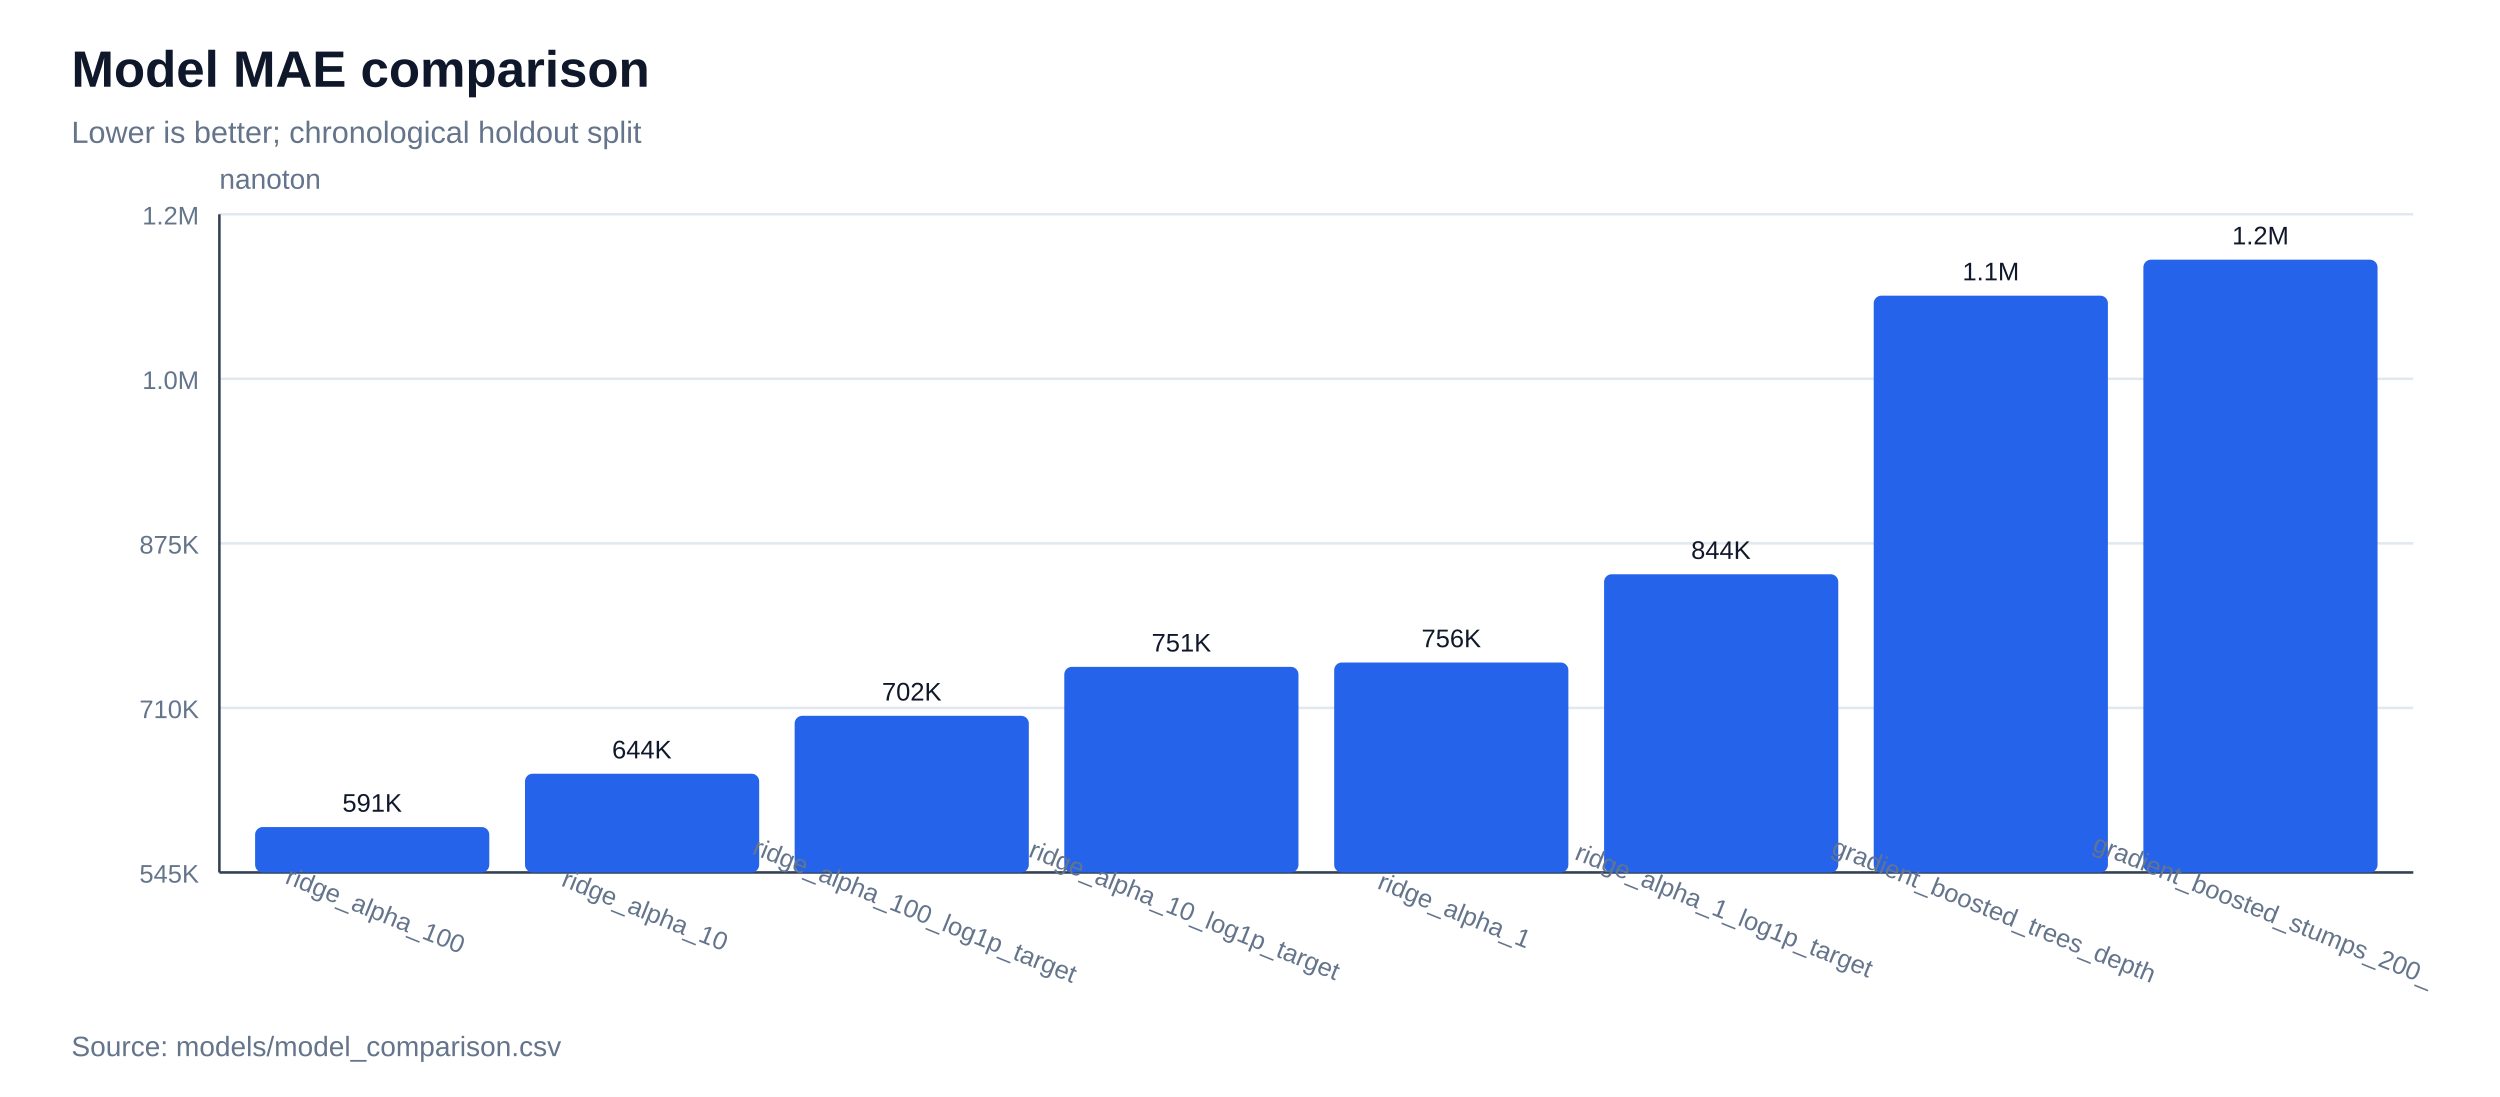
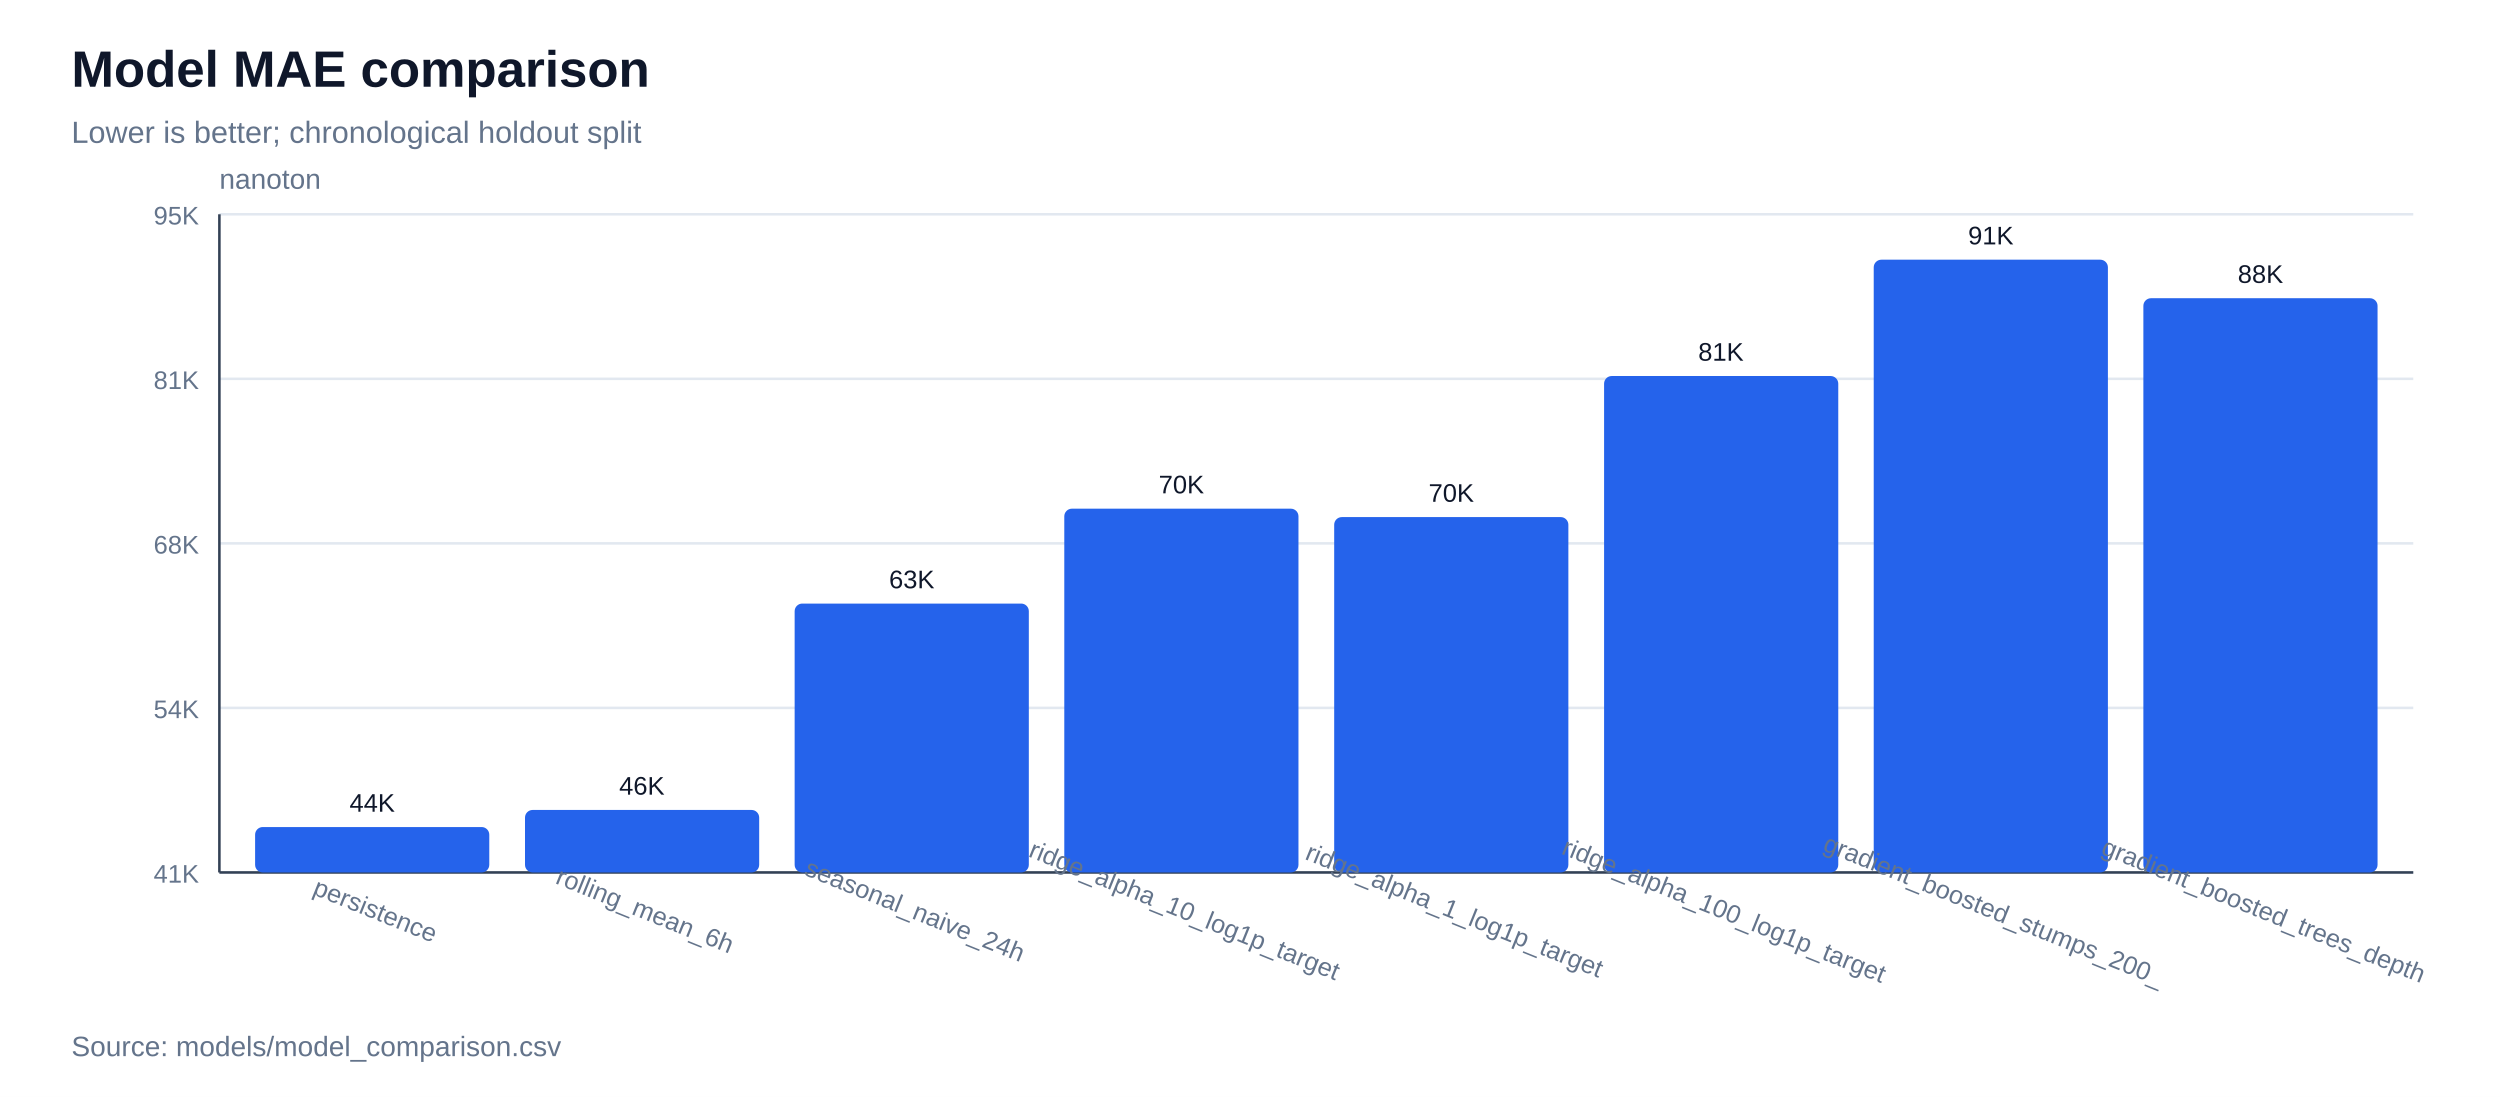
<svg xmlns="http://www.w3.org/2000/svg" width="980" height="430" viewBox="0 0 980 430">
  <rect width="100%" height="100%" fill="#ffffff" />
  <text x="28" y="34" font-family="Arial, sans-serif" font-size="20" font-weight="700" fill="#0f172a">Model MAE comparison</text>
  <text x="28" y="56" font-family="Arial, sans-serif" font-size="12" fill="#64748b">Lower is better; chronological holdout split</text>
  <line x1="86" y1="342.0" x2="946" y2="342.0" stroke="#e2e8f0" stroke-width="1" />
-   <text x="78" y="346.0" font-family="Arial, sans-serif" font-size="10" text-anchor="end" fill="#64748b">545K</text>
+   <text x="78" y="346.0" font-family="Arial, sans-serif" font-size="10" text-anchor="end" fill="#64748b">41K</text>
  <line x1="86" y1="277.5" x2="946" y2="277.5" stroke="#e2e8f0" stroke-width="1" />
-   <text x="78" y="281.5" font-family="Arial, sans-serif" font-size="10" text-anchor="end" fill="#64748b">710K</text>
+   <text x="78" y="281.5" font-family="Arial, sans-serif" font-size="10" text-anchor="end" fill="#64748b">54K</text>
  <line x1="86" y1="213.0" x2="946" y2="213.0" stroke="#e2e8f0" stroke-width="1" />
-   <text x="78" y="217.0" font-family="Arial, sans-serif" font-size="10" text-anchor="end" fill="#64748b">875K</text>
+   <text x="78" y="217.0" font-family="Arial, sans-serif" font-size="10" text-anchor="end" fill="#64748b">68K</text>
  <line x1="86" y1="148.5" x2="946" y2="148.5" stroke="#e2e8f0" stroke-width="1" />
-   <text x="78" y="152.5" font-family="Arial, sans-serif" font-size="10" text-anchor="end" fill="#64748b">1.0M</text>
+   <text x="78" y="152.5" font-family="Arial, sans-serif" font-size="10" text-anchor="end" fill="#64748b">81K</text>
  <line x1="86" y1="84.0" x2="946" y2="84.0" stroke="#e2e8f0" stroke-width="1" />
-   <text x="78" y="88.0" font-family="Arial, sans-serif" font-size="10" text-anchor="end" fill="#64748b">1.2M</text>
+   <text x="78" y="88.0" font-family="Arial, sans-serif" font-size="10" text-anchor="end" fill="#64748b">95K</text>
  <line x1="86" y1="342" x2="946" y2="342" stroke="#334155" stroke-width="1" />
  <line x1="86" y1="84" x2="86" y2="342" stroke="#334155" stroke-width="1" />
  <text x="86" y="74" font-family="Arial, sans-serif" font-size="11" fill="#64748b">nanoton</text>
  <rect x="100.0" y="324.2" width="91.8" height="17.8" fill="#2563eb" rx="3" />
-   <text x="145.9" y="318.2" font-family="Arial, sans-serif" font-size="10" text-anchor="middle" fill="#0f172a">591K</text>
-   <text x="145.9" y="360" font-family="Arial, sans-serif" font-size="10" text-anchor="middle" fill="#64748b" transform="rotate(22 145.9,360)">ridge_alpha_100</text>
-   <rect x="205.8" y="303.3" width="91.8" height="38.7" fill="#2563eb" rx="3" />
-   <text x="251.6" y="297.3" font-family="Arial, sans-serif" font-size="10" text-anchor="middle" fill="#0f172a">644K</text>
-   <text x="251.6" y="360" font-family="Arial, sans-serif" font-size="10" text-anchor="middle" fill="#64748b" transform="rotate(22 251.6,360)">ridge_alpha_10</text>
-   <rect x="311.5" y="280.6" width="91.8" height="61.4" fill="#2563eb" rx="3" />
-   <text x="357.4" y="274.6" font-family="Arial, sans-serif" font-size="10" text-anchor="middle" fill="#0f172a">702K</text>
-   <text x="357.4" y="360" font-family="Arial, sans-serif" font-size="10" text-anchor="middle" fill="#64748b" transform="rotate(22 357.4,360)">ridge_alpha_100_log1p_target</text>
-   <rect x="417.2" y="261.4" width="91.8" height="80.6" fill="#2563eb" rx="3" />
-   <text x="463.1" y="255.4" font-family="Arial, sans-serif" font-size="10" text-anchor="middle" fill="#0f172a">751K</text>
+   <text x="145.9" y="318.2" font-family="Arial, sans-serif" font-size="10" text-anchor="middle" fill="#0f172a">44K</text>
+   <text x="145.9" y="360" font-family="Arial, sans-serif" font-size="10" text-anchor="middle" fill="#64748b" transform="rotate(22 145.9,360)">persistence</text>
+   <rect x="205.8" y="317.5" width="91.8" height="24.5" fill="#2563eb" rx="3" />
+   <text x="251.6" y="311.5" font-family="Arial, sans-serif" font-size="10" text-anchor="middle" fill="#0f172a">46K</text>
+   <text x="251.6" y="360" font-family="Arial, sans-serif" font-size="10" text-anchor="middle" fill="#64748b" transform="rotate(22 251.6,360)">rolling_mean_6h</text>
+   <rect x="311.5" y="236.6" width="91.8" height="105.4" fill="#2563eb" rx="3" />
+   <text x="357.4" y="230.6" font-family="Arial, sans-serif" font-size="10" text-anchor="middle" fill="#0f172a">63K</text>
+   <text x="357.4" y="360" font-family="Arial, sans-serif" font-size="10" text-anchor="middle" fill="#64748b" transform="rotate(22 357.4,360)">seasonal_naive_24h</text>
+   <rect x="417.2" y="199.4" width="91.8" height="142.6" fill="#2563eb" rx="3" />
+   <text x="463.1" y="193.4" font-family="Arial, sans-serif" font-size="10" text-anchor="middle" fill="#0f172a">70K</text>
  <text x="463.1" y="360" font-family="Arial, sans-serif" font-size="10" text-anchor="middle" fill="#64748b" transform="rotate(22 463.1,360)">ridge_alpha_10_log1p_target</text>
-   <rect x="523.0" y="259.7" width="91.8" height="82.3" fill="#2563eb" rx="3" />
-   <text x="568.9" y="253.7" font-family="Arial, sans-serif" font-size="10" text-anchor="middle" fill="#0f172a">756K</text>
-   <text x="568.9" y="360" font-family="Arial, sans-serif" font-size="10" text-anchor="middle" fill="#64748b" transform="rotate(22 568.9,360)">ridge_alpha_1</text>
-   <rect x="628.8" y="225.1" width="91.8" height="116.9" fill="#2563eb" rx="3" />
-   <text x="674.6" y="219.1" font-family="Arial, sans-serif" font-size="10" text-anchor="middle" fill="#0f172a">844K</text>
-   <text x="674.6" y="360" font-family="Arial, sans-serif" font-size="10" text-anchor="middle" fill="#64748b" transform="rotate(22 674.6,360)">ridge_alpha_1_log1p_target</text>
-   <rect x="734.5" y="115.9" width="91.8" height="226.1" fill="#2563eb" rx="3" />
-   <text x="780.4" y="109.9" font-family="Arial, sans-serif" font-size="10" text-anchor="middle" fill="#0f172a">1.1M</text>
-   <text x="780.4" y="360" font-family="Arial, sans-serif" font-size="10" text-anchor="middle" fill="#64748b" transform="rotate(22 780.4,360)">gradient_boosted_trees_depth</text>
-   <rect x="840.2" y="101.8" width="91.8" height="240.2" fill="#2563eb" rx="3" />
-   <text x="886.1" y="95.8" font-family="Arial, sans-serif" font-size="10" text-anchor="middle" fill="#0f172a">1.2M</text>
-   <text x="886.1" y="360" font-family="Arial, sans-serif" font-size="10" text-anchor="middle" fill="#64748b" transform="rotate(22 886.1,360)">gradient_boosted_stumps_200_</text>
+   <rect x="523.0" y="202.7" width="91.8" height="139.3" fill="#2563eb" rx="3" />
+   <text x="568.9" y="196.7" font-family="Arial, sans-serif" font-size="10" text-anchor="middle" fill="#0f172a">70K</text>
+   <text x="568.9" y="360" font-family="Arial, sans-serif" font-size="10" text-anchor="middle" fill="#64748b" transform="rotate(22 568.9,360)">ridge_alpha_1_log1p_target</text>
+   <rect x="628.8" y="147.4" width="91.8" height="194.6" fill="#2563eb" rx="3" />
+   <text x="674.6" y="141.4" font-family="Arial, sans-serif" font-size="10" text-anchor="middle" fill="#0f172a">81K</text>
+   <text x="674.6" y="360" font-family="Arial, sans-serif" font-size="10" text-anchor="middle" fill="#64748b" transform="rotate(22 674.6,360)">ridge_alpha_100_log1p_target</text>
+   <rect x="734.5" y="101.8" width="91.8" height="240.2" fill="#2563eb" rx="3" />
+   <text x="780.4" y="95.8" font-family="Arial, sans-serif" font-size="10" text-anchor="middle" fill="#0f172a">91K</text>
+   <text x="780.4" y="360" font-family="Arial, sans-serif" font-size="10" text-anchor="middle" fill="#64748b" transform="rotate(22 780.4,360)">gradient_boosted_stumps_200_</text>
+   <rect x="840.2" y="116.9" width="91.8" height="225.1" fill="#2563eb" rx="3" />
+   <text x="886.1" y="110.9" font-family="Arial, sans-serif" font-size="10" text-anchor="middle" fill="#0f172a">88K</text>
+   <text x="886.1" y="360" font-family="Arial, sans-serif" font-size="10" text-anchor="middle" fill="#64748b" transform="rotate(22 886.1,360)">gradient_boosted_trees_depth</text>
  <text x="28" y="414" font-family="Arial, sans-serif" font-size="11" fill="#64748b">Source: models/model_comparison.csv</text>
</svg>
